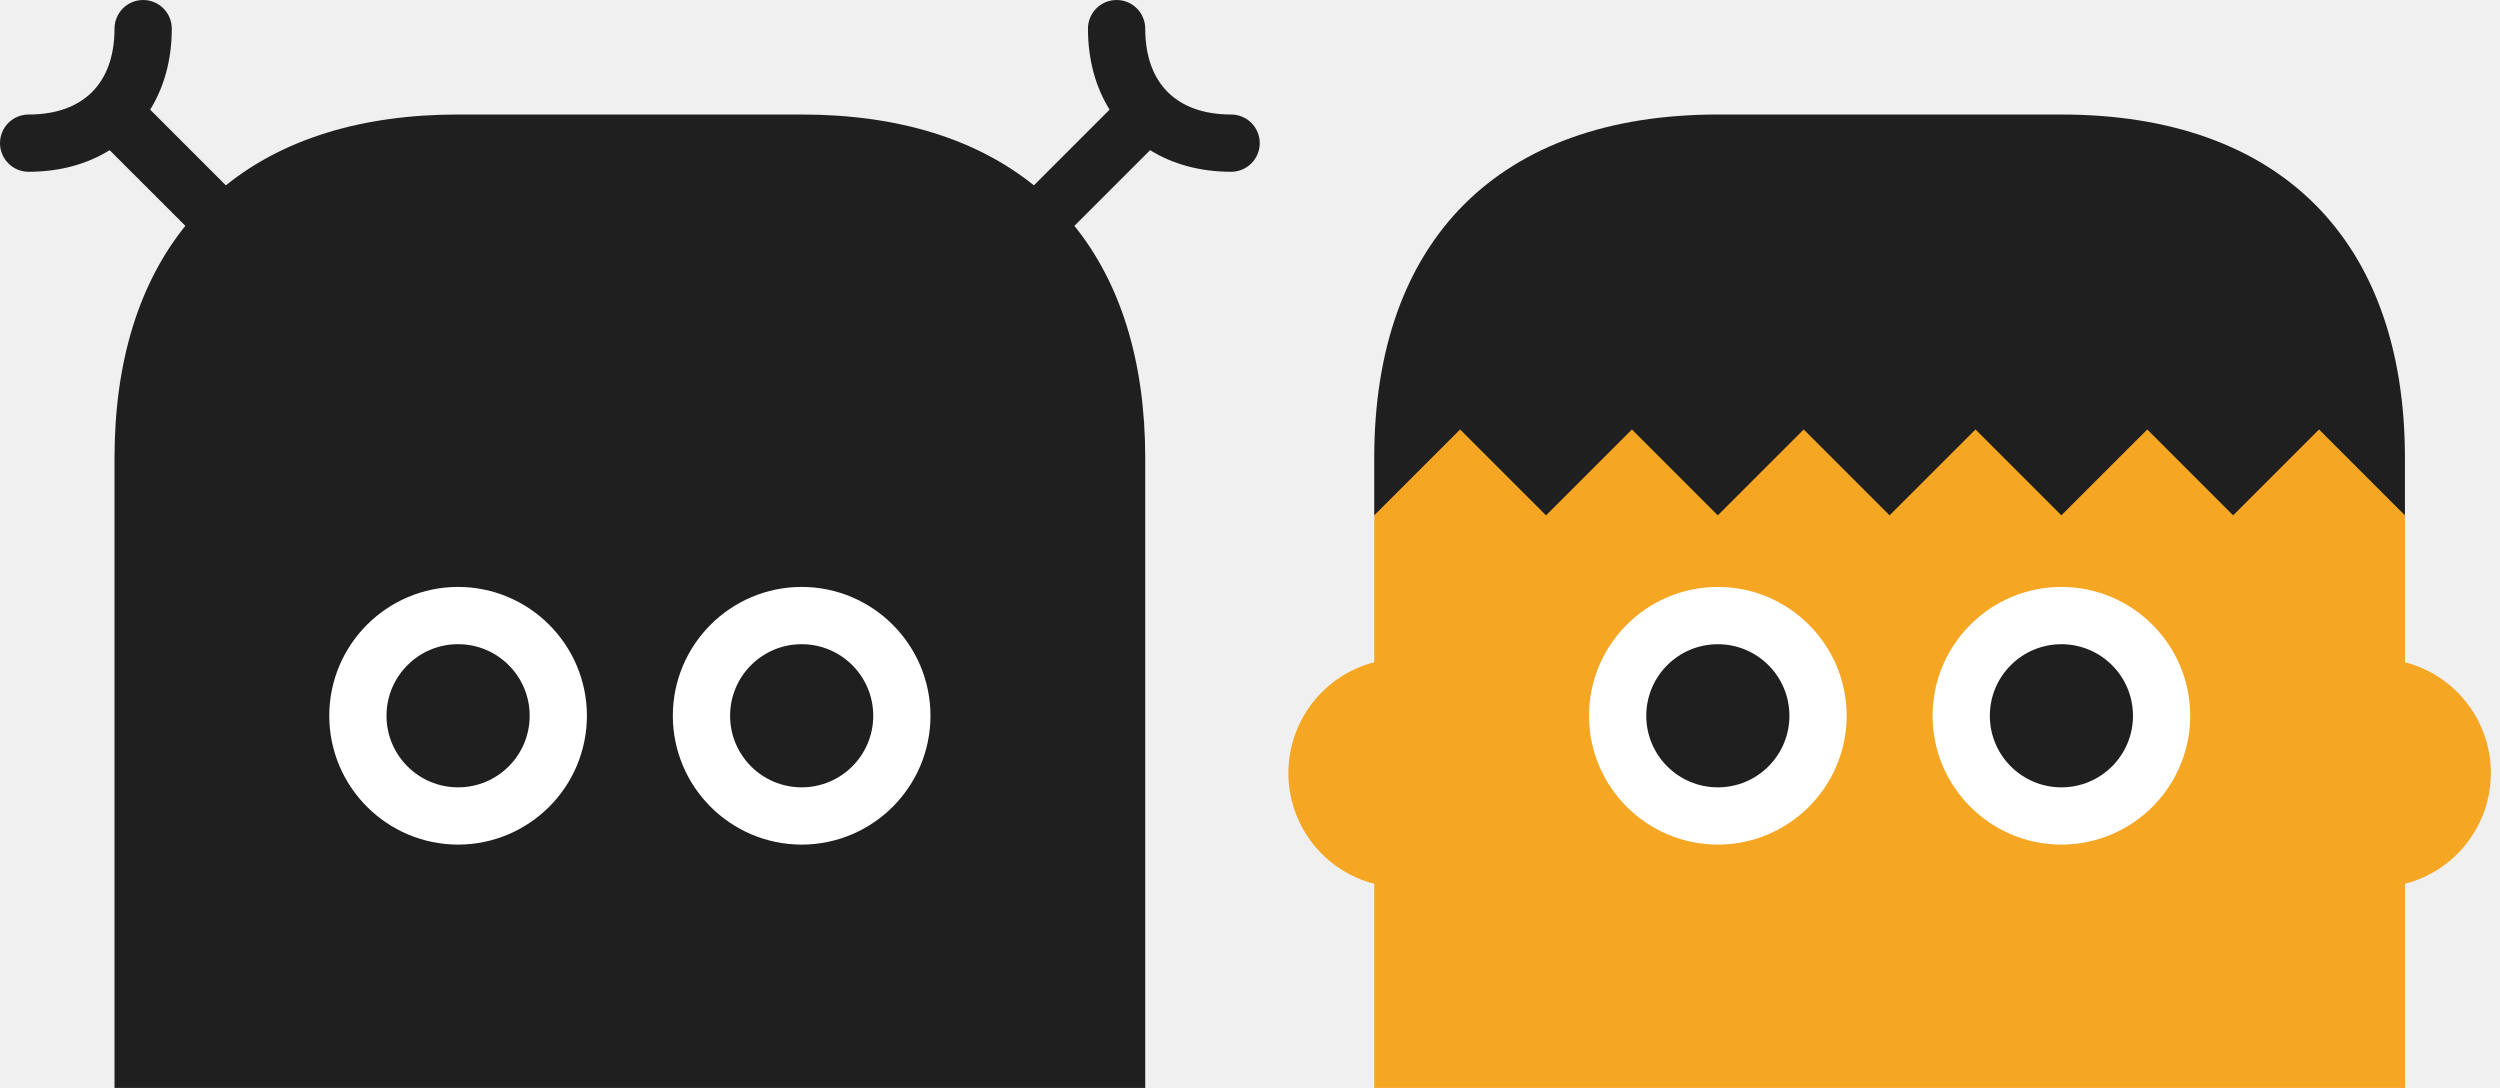
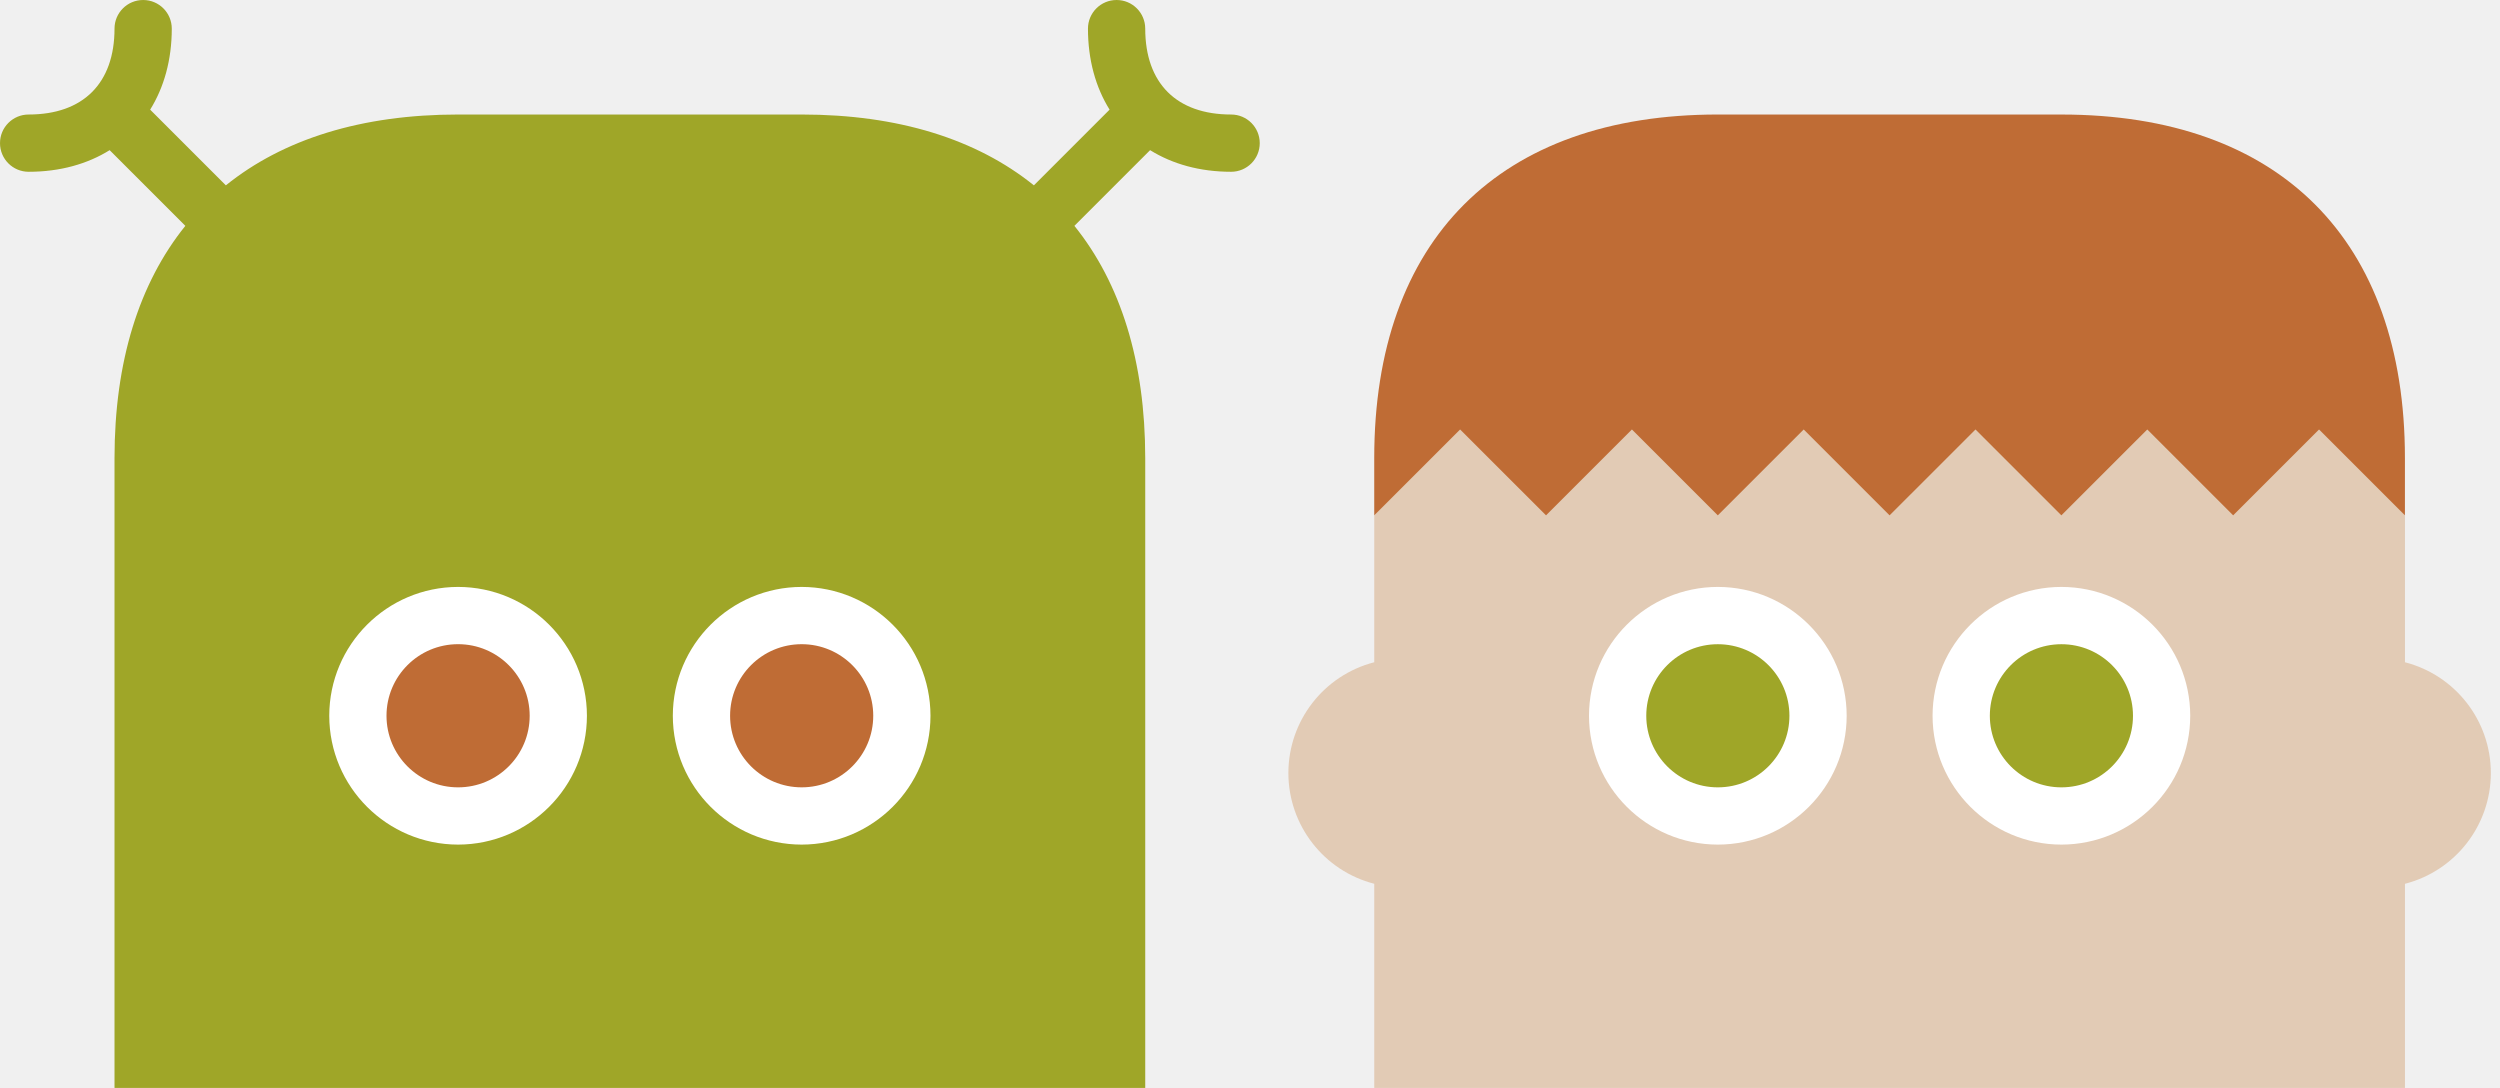
<svg xmlns="http://www.w3.org/2000/svg" width="108" height="47">
  <g fill="none" fill-rule="evenodd">
-     <path fill="#F5A623" d="M59.368 38.18a4.946 4.946 0 01-3.71-4.785 4.946 4.946 0 013.71-4.786v-6.346l3.71-4.329 3.711 3.093 3.711-3.711 3.71 3.71 3.711-3.71 3.71 3.71 3.711-3.71 3.71 3.71 3.711-3.71 3.71 3.71 3.711-3.092 3.71 4.33v6.345a4.946 4.946 0 013.711 4.786 4.946 4.946 0 01-3.71 4.785V47H59.368v-8.82z" />
-     <path fill="#1F1F1F" d="M89.053 4.947H74.21c-9.433 0-14.843 5.41-14.843 14.842v2.474l3.71-3.71 3.711 3.71 3.711-3.71 3.71 3.71 3.711-3.71 3.71 3.71 3.711-3.71 3.71 3.71 3.711-3.71 3.71 3.71 3.711-3.71 3.71 3.71V19.79c0-9.432-5.41-14.842-14.841-14.842" />
-     <path fill="#FFF" d="M74.21 36.487a5.573 5.573 0 01-5.565-5.566 5.573 5.573 0 015.566-5.566 5.573 5.573 0 015.565 5.566 5.573 5.573 0 01-5.565 5.566" />
-     <path fill="#1F1F1F" d="M77.303 30.921a3.092 3.092 0 11-6.184.001 3.092 3.092 0 016.184 0" />
-     <path fill="#FFF" d="M89.053 36.487a5.573 5.573 0 01-5.566-5.566 5.573 5.573 0 015.566-5.566 5.573 5.573 0 015.565 5.566 5.573 5.573 0 01-5.565 5.566" />
-     <path fill="#1F1F1F" d="M92.145 30.921a3.092 3.092 0 11-6.184.001 3.092 3.092 0 016.184 0M4.947 19.79c0-4.174 1.063-7.555 3.06-10.033l-3.27-3.27c-.964.6-2.15.934-3.5.934a1.237 1.237 0 010-2.474c2.358 0 3.71-1.352 3.71-3.71a1.237 1.237 0 012.474 0c0 1.35-.335 2.536-.934 3.5l3.27 3.27c2.478-1.997 5.86-3.06 10.032-3.06h14.843c4.173 0 7.554 1.063 10.032 3.06l3.27-3.27c-.6-.964-.934-2.15-.934-3.5a1.237 1.237 0 012.474 0c0 2.358 1.352 3.71 3.71 3.71a1.237 1.237 0 010 2.474c-1.35 0-2.536-.335-3.5-.934l-3.27 3.27c1.997 2.478 3.06 5.86 3.06 10.032V47H4.947V19.79z" />
-     <path fill="#FFF" d="M19.79 36.487a5.573 5.573 0 01-5.566-5.566 5.573 5.573 0 015.565-5.566 5.573 5.573 0 015.566 5.566 5.573 5.573 0 01-5.566 5.566" />
-     <path fill="#1F1F1F" d="M22.882 30.921a3.092 3.092 0 11-6.185 0 3.092 3.092 0 016.185 0" />
-     <path fill="#FFF" d="M34.632 36.487a5.573 5.573 0 01-5.566-5.566 5.573 5.573 0 015.566-5.566 5.573 5.573 0 015.565 5.566 5.573 5.573 0 01-5.565 5.566" />
-     <path fill="#1F1F1F" d="M37.724 30.921a3.092 3.092 0 11-6.184 0 3.092 3.092 0 016.184 0" />
+     <path d="M59.368 38.18a4.946 4.946 0 01-3.71-4.785 4.946 4.946 0 013.71-4.786v-6.346l3.71-4.329 3.711 3.093 3.711-3.711 3.71 3.71 3.711-3.71 3.71 3.71 3.711-3.71 3.71 3.71 3.711-3.71 3.71 3.71 3.711-3.092 3.71 4.33v6.345a4.946 4.946 0 013.711 4.786 4.946 4.946 0 01-3.71 4.785V47H59.368v-8.82z" fill="#E2CBB5" />
+     <path d="M89.053 4.947H74.21c-9.433 0-14.843 5.41-14.843 14.842v2.474l3.71-3.71 3.711 3.71 3.711-3.71 3.71 3.71 3.711-3.71 3.71 3.71 3.711-3.71 3.71 3.71 3.711-3.71 3.71 3.71 3.711-3.71 3.71 3.71V19.79c0-9.432-5.41-14.842-14.841-14.842" fill="#BF6C35" />
+     <path d="M74.21 36.487a5.573 5.573 0 01-5.565-5.566 5.573 5.573 0 015.566-5.566 5.573 5.573 0 015.565 5.566 5.573 5.573 0 01-5.565 5.566" fill="#FFF" />
+     <path d="M77.303 30.921a3.092 3.092 0 11-6.184.001 3.092 3.092 0 016.184 0" fill="#9FA628" />
+     <path d="M89.053 36.487a5.573 5.573 0 01-5.566-5.566 5.573 5.573 0 015.566-5.566 5.573 5.573 0 015.565 5.566 5.573 5.573 0 01-5.565 5.566" fill="#FFF" />
+     <path d="M92.145 30.921a3.092 3.092 0 11-6.184.001 3.092 3.092 0 016.184 0M4.947 19.79c0-4.174 1.063-7.555 3.06-10.033l-3.27-3.27c-.964.6-2.15.934-3.5.934a1.237 1.237 0 010-2.474c2.358 0 3.71-1.352 3.71-3.71a1.237 1.237 0 012.474 0c0 1.35-.335 2.536-.934 3.5l3.27 3.27c2.478-1.997 5.86-3.06 10.032-3.06h14.843c4.173 0 7.554 1.063 10.032 3.06l3.27-3.27c-.6-.964-.934-2.15-.934-3.5a1.237 1.237 0 012.474 0c0 2.358 1.352 3.71 3.71 3.71a1.237 1.237 0 010 2.474c-1.35 0-2.536-.335-3.5-.934l-3.27 3.27c1.997 2.478 3.06 5.86 3.06 10.032V47H4.947V19.79z" fill="#9FA628" />
+     <path d="M19.79 36.487a5.573 5.573 0 01-5.566-5.566 5.573 5.573 0 015.565-5.566 5.573 5.573 0 015.566 5.566 5.573 5.573 0 01-5.566 5.566" fill="#FFF" />
+     <path d="M22.882 30.921a3.092 3.092 0 11-6.185 0 3.092 3.092 0 016.185 0" fill="#BF6C35" />
+     <path d="M34.632 36.487a5.573 5.573 0 01-5.566-5.566 5.573 5.573 0 015.566-5.566 5.573 5.573 0 015.565 5.566 5.573 5.573 0 01-5.565 5.566" fill="#FFF" />
+     <path d="M37.724 30.921a3.092 3.092 0 11-6.184 0 3.092 3.092 0 016.184 0" fill="#BF6C35" />
  </g>
</svg>
